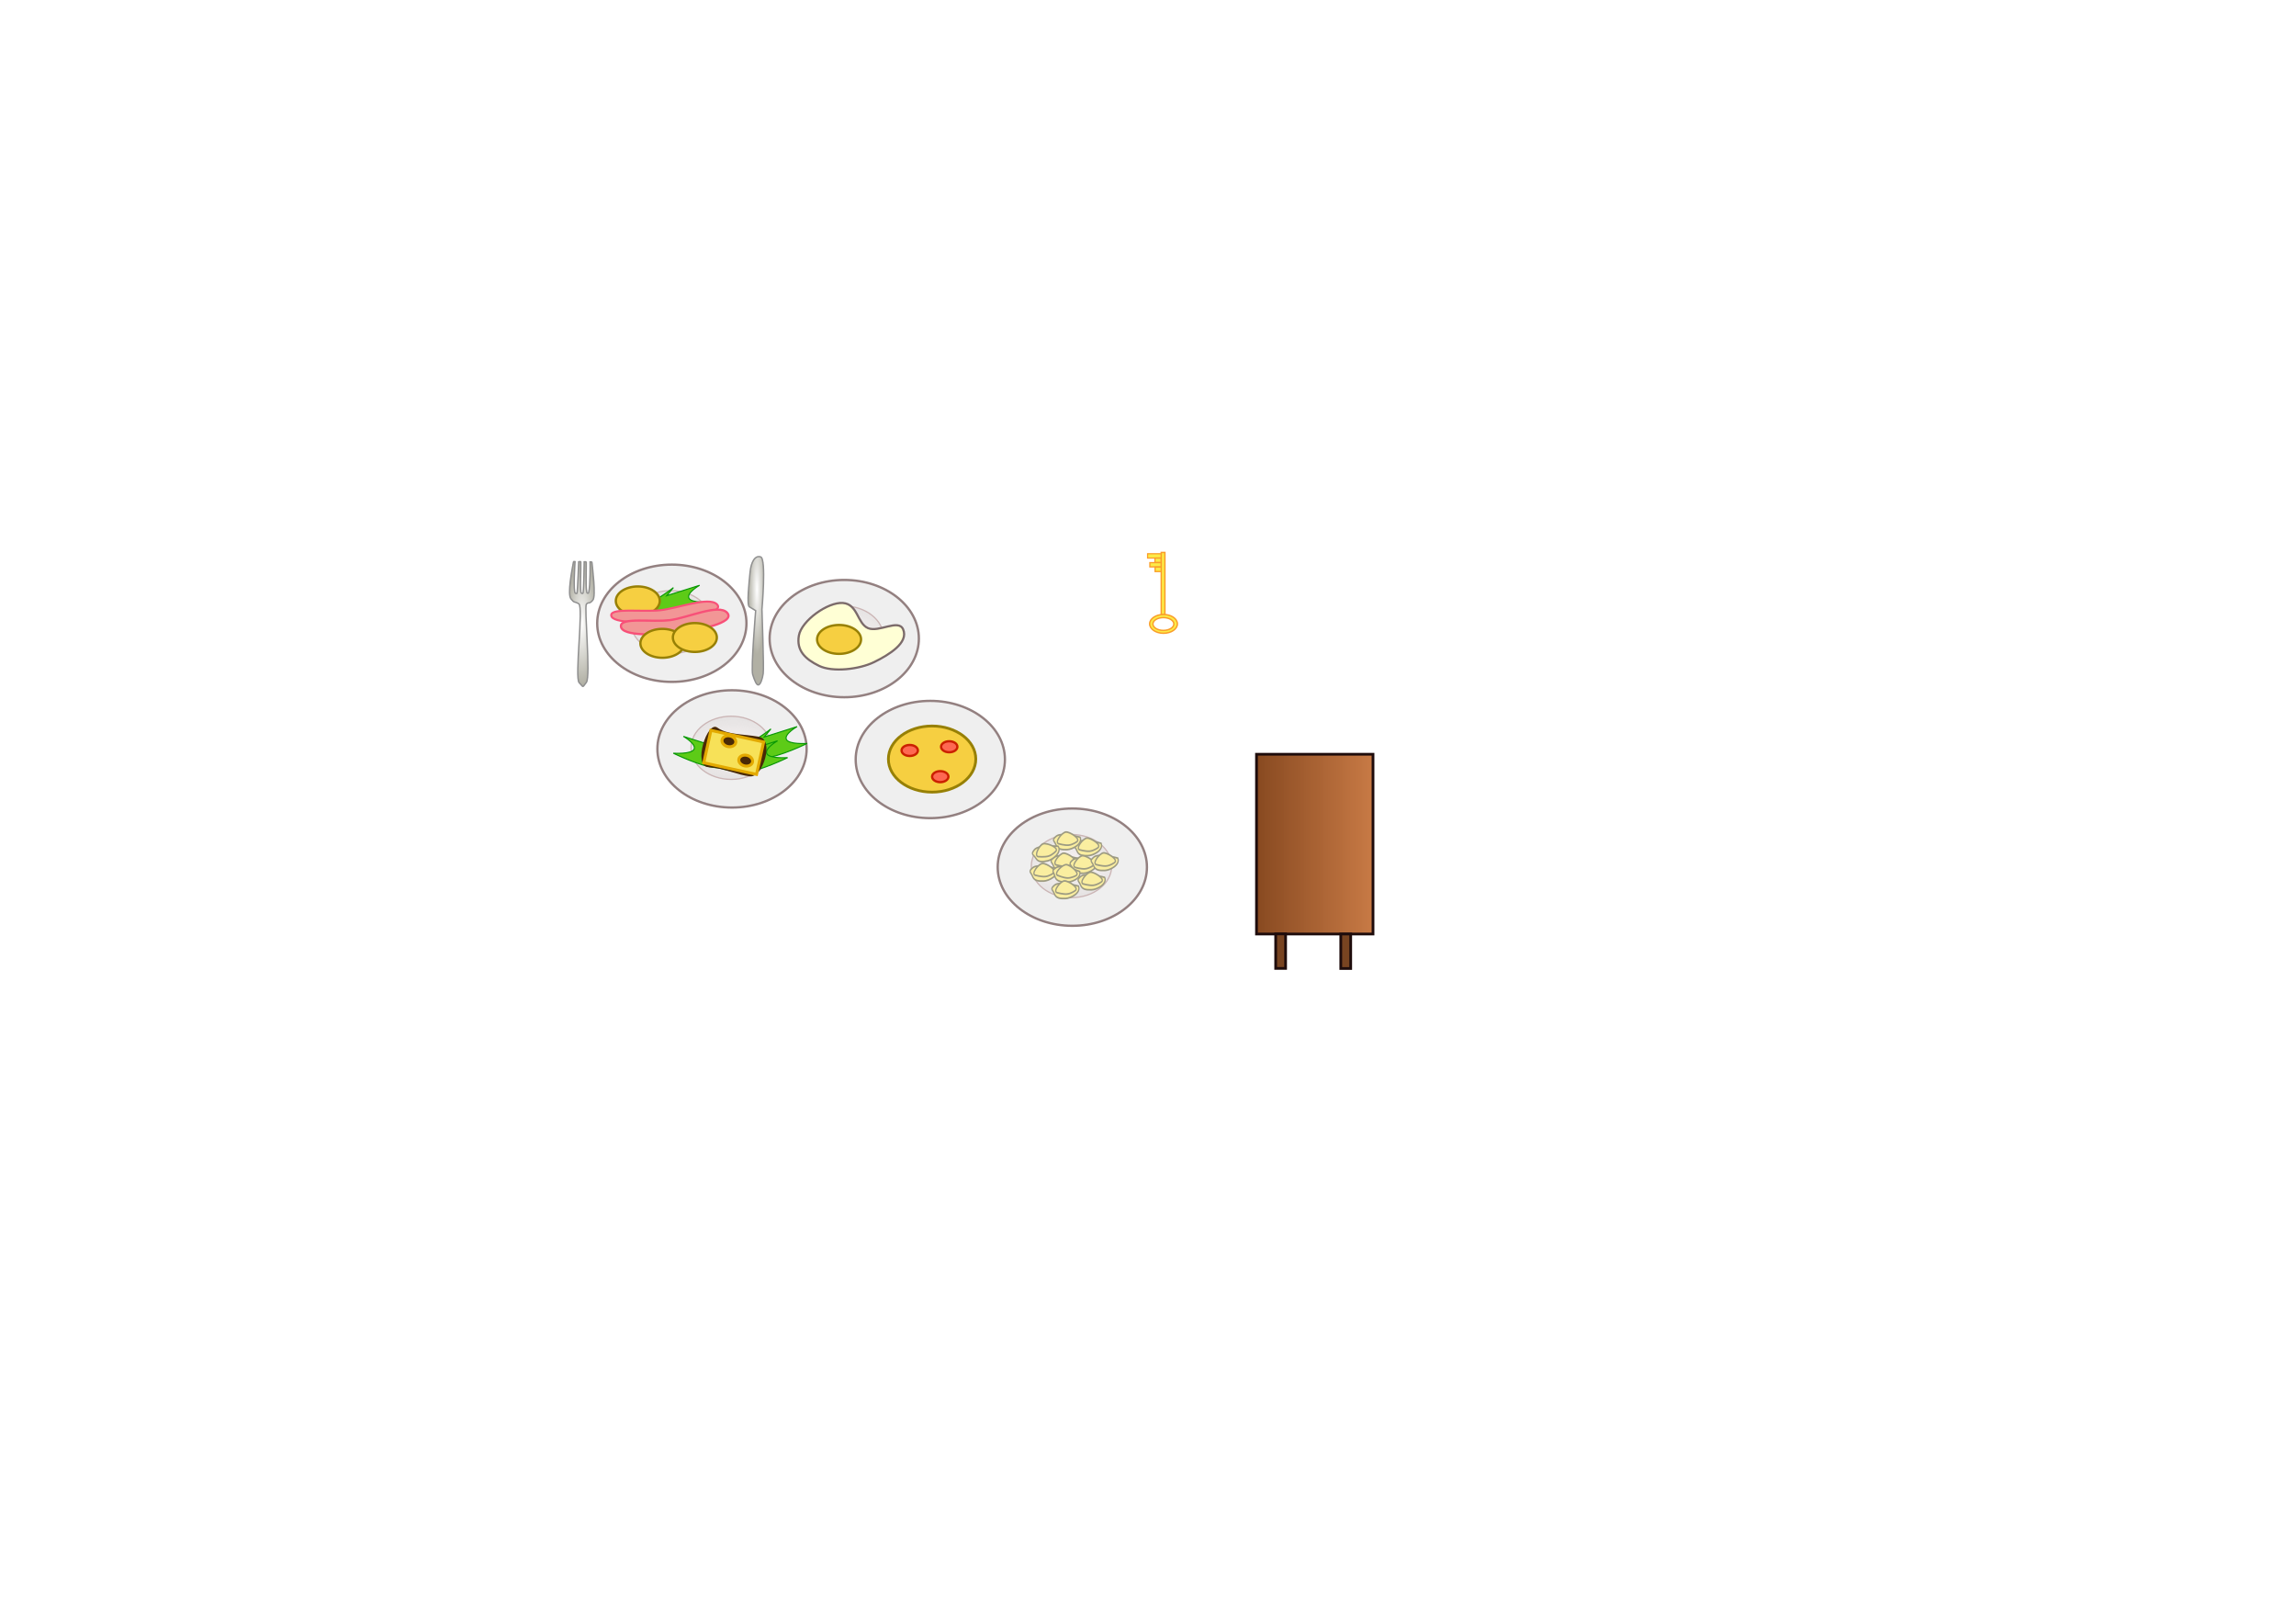
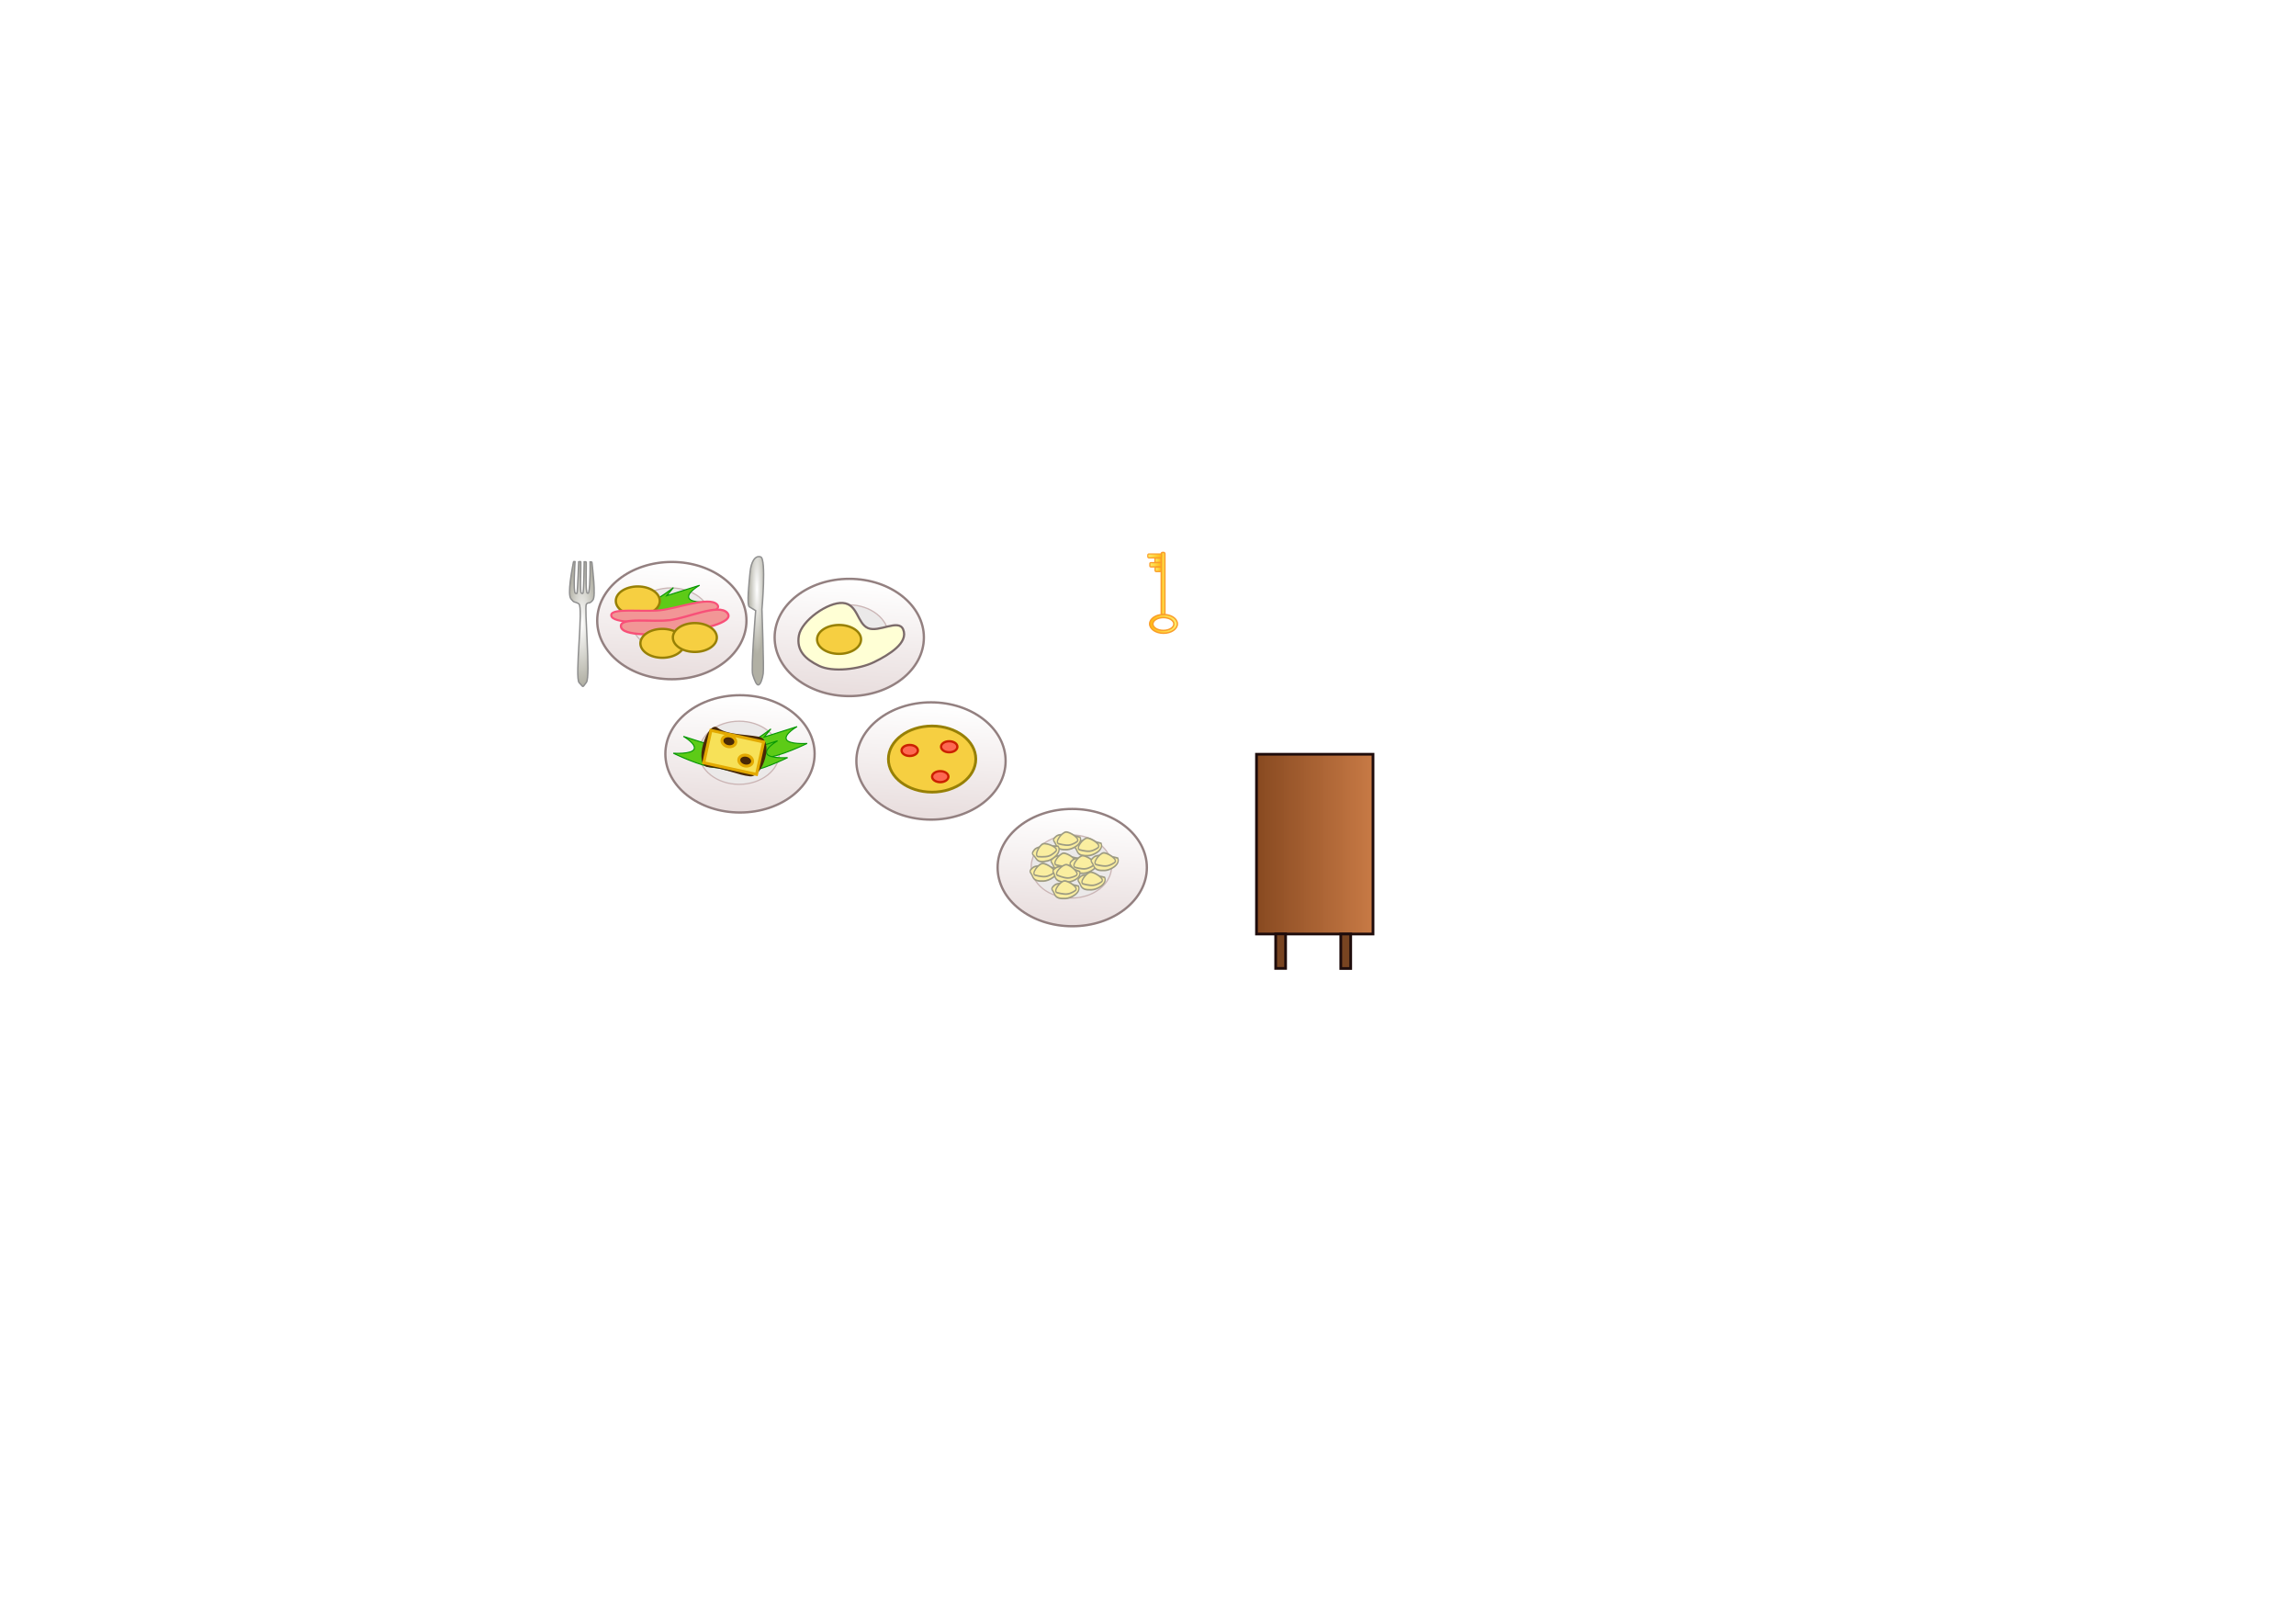
<svg xmlns="http://www.w3.org/2000/svg" xmlns:xlink="http://www.w3.org/1999/xlink" width="297mm" height="210mm" viewBox="0 0 297 210" id="svg5088" version="1.1">
  <defs id="defs5090">
+     <linearGradient id="linearGradient7060">
+       <stop style="stop-color:#ffb80e;stop-opacity:1" offset="0" id="stop7064" />
+       <stop style="stop-color:#fdf06f;stop-opacity:1" offset="1" id="stop7062" />
+     </linearGradient>
+     <linearGradient id="linearGradient7044">
+       <stop style="stop-color:#fdf06f;stop-opacity:1" offset="0" id="stop7048" />
+       <stop style="stop-color:#ffb80e;stop-opacity:1" offset="1" id="stop7046" />
+     </linearGradient>
+     <linearGradient id="linearGradient7036">
+       <stop style="stop-color:#fdf06f;stop-opacity:1" offset="0" id="stop7040" />
+       <stop style="stop-color:#ffb80e;stop-opacity:1" offset="1" id="stop7038" />
+     </linearGradient>
+     <linearGradient id="linearGradient7028">
+       <stop style="stop-color:#fdf06f;stop-opacity:1" offset="0" id="stop7032" />
+       <stop style="stop-color:#ffb80e;stop-opacity:1" offset="1" id="stop7030" />
+     </linearGradient>
+     <linearGradient id="linearGradient7020">
+       <stop style="stop-color:#fdf06f;stop-opacity:1" offset="0" id="stop7024" />
+       <stop style="stop-color:#ffb80e;stop-opacity:1" offset="1" id="stop7022" />
+     </linearGradient>
+     <linearGradient id="linearGradient6998">
+       <stop style="stop-color:#ffb80e;stop-opacity:1" offset="0" id="stop7000" />
+       <stop style="stop-color:#fdf06f;stop-opacity:1" offset="1" id="stop7002" />
+     </linearGradient>
+     <linearGradient id="linearGradient6888">
+       <stop style="stop-color:#e8dddd;stop-opacity:1" offset="0" id="stop6890" />
+       <stop style="stop-color:#ffffff;stop-opacity:1" offset="1" id="stop6892" />
+     </linearGradient>
    <linearGradient id="linearGradient6231-0">
      <stop id="stop6243" offset="0" style="stop-color:#ffffff;stop-opacity:1" />
      <stop id="stop6245" offset="1" style="stop-color:#b1b0a4;stop-opacity:1" />
    </linearGradient>
-     <linearGradient id="linearGradient5682">
-       <stop style="stop-color:#fffafa;stop-opacity:1" offset="0" id="stop5684" />
-       <stop style="stop-color:#aca9a9;stop-opacity:0" offset="1" id="stop5686" />
-     </linearGradient>
-     <radialGradient xlink:href="#linearGradient5682" id="radialGradient5690" cx="69.382" cy="80.467" fx="69.382" fy="80.467" r="5.277" gradientTransform="matrix(3.509726,-0.1077793,0.06013534,1.958248,-178.9677,-69.62925)" gradientUnits="userSpaceOnUse" />
-     <radialGradient xlink:href="#linearGradient5682" id="radialGradient5690-0" cx="69.382" cy="80.467" fx="69.382" fy="80.467" r="5.277" gradientTransform="matrix(3.509726,-0.1077793,0.06013534,1.958248,-178.9677,-69.62925)" gradientUnits="userSpaceOnUse" />
-     <radialGradient xlink:href="#linearGradient5682" id="radialGradient5690-0-4" cx="69.382" cy="80.467" fx="69.382" fy="80.467" r="5.277" gradientTransform="matrix(3.509726,-0.1077793,0.06013534,1.958248,-178.9677,-69.62925)" gradientUnits="userSpaceOnUse" />
-     <radialGradient xlink:href="#linearGradient5682" id="radialGradient5690-0-4-1" cx="69.382" cy="80.467" fx="69.382" fy="80.467" r="5.277" gradientTransform="matrix(3.509726,-0.1077793,0.06013534,1.958248,-178.9677,-69.62925)" gradientUnits="userSpaceOnUse" />
-     <radialGradient xlink:href="#linearGradient5682" id="radialGradient5690-0-4-1-1" cx="69.382" cy="80.467" fx="69.382" fy="80.467" r="5.277" gradientTransform="matrix(3.509726,-0.1077793,0.06013534,1.958248,-178.9677,-69.62925)" gradientUnits="userSpaceOnUse" />
    <radialGradient xlink:href="#linearGradient6231-0" id="radialGradient6239" cx="147.45" cy="102.476" fx="147.45" fy="102.476" r="1.928" gradientTransform="matrix(1,0,0,4.180123,-72.15493,-347.8254)" gradientUnits="userSpaceOnUse" />
    <radialGradient xlink:href="#linearGradient6231-0" id="radialGradient6257" cx="153.823" cy="101.698" fx="153.823" fy="101.698" r="1.096" gradientTransform="matrix(1,0,0,7.6522,-55.90382,-701.9745)" gradientUnits="userSpaceOnUse" />
    <linearGradient xlink:href="#linearGradient4408" id="linearGradient4325" gradientUnits="userSpaceOnUse" x1="190.398" y1="152.659" x2="201.454" y2="152.659" />
    <linearGradient id="linearGradient4408">
      <stop style="stop-color:#874920;stop-opacity:1" offset="0" id="stop4410" />
      <stop style="stop-color:#c77741;stop-opacity:0.976" offset="1" id="stop4412" />
    </linearGradient>
+     <linearGradient xlink:href="#linearGradient6888" id="linearGradient6896" gradientUnits="userSpaceOnUse" x1="69.947" y1="88.307" x2="70.821" y2="73.369" gradientTransform="translate(25.65658,-8.848278)" />
+     <linearGradient xlink:href="#linearGradient6888" id="linearGradient6942" gradientUnits="userSpaceOnUse" gradientTransform="translate(25.65658,-8.848278)" x1="69.947" y1="88.307" x2="70.821" y2="73.369" />
+     <linearGradient xlink:href="#linearGradient6888" id="linearGradient6960" gradientUnits="userSpaceOnUse" gradientTransform="translate(25.65658,-8.848278)" x1="69.947" y1="88.307" x2="70.821" y2="73.369" />
+     <linearGradient xlink:href="#linearGradient6888" id="linearGradient6978" gradientUnits="userSpaceOnUse" gradientTransform="translate(25.65658,-8.848278)" x1="69.947" y1="88.307" x2="70.821" y2="73.369" />
+     <linearGradient xlink:href="#linearGradient6888" id="linearGradient6996" gradientUnits="userSpaceOnUse" gradientTransform="translate(25.65658,-8.848278)" x1="69.947" y1="88.307" x2="70.821" y2="73.369" />
+     <linearGradient xlink:href="#linearGradient6998" id="linearGradient7004" x1="150.121" y1="75.48" x2="150.778" y2="75.48" gradientUnits="userSpaceOnUse" />
+     <linearGradient xlink:href="#linearGradient7020" id="linearGradient7012" x1="149.336" y1="73.633" x2="150.284" y2="73.633" gradientUnits="userSpaceOnUse" />
+     <linearGradient xlink:href="#linearGradient7028" id="linearGradient7014" x1="148.662" y1="73.044" x2="150.274" y2="73.044" gradientUnits="userSpaceOnUse" />
+     <linearGradient xlink:href="#linearGradient7036" id="linearGradient7016" x1="149.317" y1="72.467" x2="150.265" y2="72.467" gradientUnits="userSpaceOnUse" />
+     <linearGradient xlink:href="#linearGradient7044" id="linearGradient7018" x1="148.4" y1="71.898" x2="150.302" y2="71.898" gradientUnits="userSpaceOnUse" />
+     <linearGradient xlink:href="#linearGradient7060" id="linearGradient7058" x1="148.622" y1="80.688" x2="152.395" y2="80.688" gradientUnits="userSpaceOnUse" />
  </defs>
  <g id="layer1">
-     <g id="g5772" transform="translate(17.49777,0)">
-       <ellipse ry="7.584" rx="9.653" cy="80.608" cx="69.407" id="path5637" style="fill:#efefef;fill-opacity:1;stroke:#938080;stroke-width:0.3;stroke-miterlimit:4;stroke-dasharray:none;stroke-opacity:1" />
-       <ellipse ry="4.083" rx="5.197" cy="80.467" cx="69.3" id="path5637-1" style="fill:url(#radialGradient5690);fill-opacity:1;stroke:#cbb5b5;stroke-width:0.162;stroke-miterlimit:4;stroke-dasharray:none;stroke-opacity:1" />
+     <g id="g6905-4" transform="translate(43.63579,40.44928)">
+       <g id="g6902-4">
+         <ellipse style="fill:url(#linearGradient6942);fill-opacity:1;stroke:#938080;stroke-width:0.3;stroke-miterlimit:4;stroke-dasharray:none;stroke-opacity:1" id="path5637-7" cx="95.064" cy="71.76" rx="9.653" ry="7.584" />
+       </g>
+       <ellipse ry="4.083" rx="5.197" cy="71.618" cx="94.957" id="path5637-1-6" style="fill:#ebe9e9;fill-opacity:1;stroke:#cbb5b5;stroke-width:0.162;stroke-miterlimit:4;stroke-dasharray:none;stroke-opacity:1" />
    </g>
-     <g transform="translate(39.80019,1.983001)" id="g5772-9">
-       <ellipse ry="7.584" rx="9.653" cy="80.608" cx="69.407" id="path5637-2" style="fill:#efefef;fill-opacity:1;stroke:#938080;stroke-width:0.3;stroke-miterlimit:4;stroke-dasharray:none;stroke-opacity:1" />
-       <ellipse ry="4.083" rx="5.197" cy="80.467" cx="69.3" id="path5637-1-6" style="fill:url(#radialGradient5690-0);fill-opacity:1;stroke:#cbb5b5;stroke-width:0.162;stroke-miterlimit:4;stroke-dasharray:none;stroke-opacity:1" />
-     </g>
-     <g transform="translate(25.28327,16.25052)" id="g5772-9-0">
-       <ellipse ry="7.584" rx="9.653" cy="80.608" cx="69.407" id="path5637-2-4" style="fill:#efefef;fill-opacity:1;stroke:#938080;stroke-width:0.3;stroke-miterlimit:4;stroke-dasharray:none;stroke-opacity:1" />
-       <ellipse ry="4.083" rx="5.197" cy="80.467" cx="69.3" id="path5637-1-6-8" style="fill:url(#radialGradient5690-0-4);fill-opacity:1;stroke:#cbb5b5;stroke-width:0.162;stroke-miterlimit:4;stroke-dasharray:none;stroke-opacity:1" />
-     </g>
-     <g transform="translate(50.93309,17.62212)" id="g5772-9-0-1">
-       <ellipse ry="7.584" rx="9.653" cy="80.608" cx="69.407" id="path5637-2-4-5" style="fill:#efefef;fill-opacity:1;stroke:#938080;stroke-width:0.3;stroke-miterlimit:4;stroke-dasharray:none;stroke-opacity:1" />
-       <ellipse ry="4.083" rx="5.197" cy="80.467" cx="69.3" id="path5637-1-6-8-9" style="fill:url(#radialGradient5690-0-4-1);fill-opacity:1;stroke:#cbb5b5;stroke-width:0.162;stroke-miterlimit:4;stroke-dasharray:none;stroke-opacity:1" />
-     </g>
-     <g transform="translate(69.30317,31.54388)" id="g5772-9-0-1-1">
-       <ellipse ry="7.584" rx="9.653" cy="80.608" cx="69.407" id="path5637-2-4-5-1" style="fill:#efefef;fill-opacity:1;stroke:#938080;stroke-width:0.3;stroke-miterlimit:4;stroke-dasharray:none;stroke-opacity:1" />
-       <ellipse ry="4.083" rx="5.197" cy="80.467" cx="69.3" id="path5637-1-6-8-9-5" style="fill:url(#radialGradient5690-0-4-1-1);fill-opacity:1;stroke:#cbb5b5;stroke-width:0.162;stroke-miterlimit:4;stroke-dasharray:none;stroke-opacity:1" />
+     <g id="g6905" transform="translate(-8.158802,8.50354)">
+       <g id="g6902">
+         <ellipse style="fill:url(#linearGradient6896);fill-opacity:1;stroke:#938080;stroke-width:0.3;stroke-miterlimit:4;stroke-dasharray:none;stroke-opacity:1" id="path5637" cx="95.064" cy="71.76" rx="9.653" ry="7.584" />
+       </g>
+       <ellipse ry="4.083" rx="5.197" cy="71.618" cx="94.957" id="path5637-1" style="fill:#ebe9e9;fill-opacity:1;stroke:#cbb5b5;stroke-width:0.162;stroke-miterlimit:4;stroke-dasharray:none;stroke-opacity:1" />
    </g>
    <g id="g6124" transform="matrix(0.5868833,0,0,0.7554868,61.89662,19.88637)">
      <path id="path6122" d="m 126.749,121.948 c 0.373,0.766 1.259,0.834 2.442,0.804 1.183,-0.03 3.503,-0.97 2.873,-2.126 0,0 -4.155,-0.89 -5.257,-0.172 -1.102,0.718 -0.43,0.728 -0.058,1.494 z" style="fill:#faeea0;fill-opacity:1;fill-rule:evenodd;stroke:#9d9b82;stroke-width:0.282px;stroke-linecap:butt;stroke-linejoin:miter;stroke-opacity:1" />
      <path id="path6120" d="m 127.323,121.747 c -0.936,-0.258 0.769,-1.979 1.637,-2.011 0.868,-0.032 3.311,1.173 2.384,1.666 0,0 -0.878,0.517 -1.807,0.582 -0.87,0.061 -2.215,-0.237 -2.215,-0.237 z" style="fill:#faeea0;fill-opacity:1;fill-rule:evenodd;stroke:#9d9b82;stroke-width:0.282px;stroke-linecap:butt;stroke-linejoin:miter;stroke-opacity:1" />
    </g>
    <g id="g6124-9" transform="matrix(0.5868833,0,0,0.7554868,59.1788,21.21385)">
      <path id="path6122-7" d="m 126.749,121.948 c 0.373,0.766 1.259,0.834 2.442,0.804 1.183,-0.03 3.503,-0.97 2.873,-2.126 0,0 -4.155,-0.89 -5.257,-0.172 -1.102,0.718 -0.43,0.728 -0.058,1.494 z" style="fill:#faeea0;fill-opacity:1;fill-rule:evenodd;stroke:#9d9b82;stroke-width:0.282px;stroke-linecap:butt;stroke-linejoin:miter;stroke-opacity:1" />
      <path id="path6120-7" d="m 127.323,121.747 c -0.936,-0.258 0.769,-1.979 1.637,-2.011 0.868,-0.032 3.311,1.173 2.384,1.666 0,0 -0.878,0.517 -1.807,0.582 -0.87,0.061 -2.215,-0.237 -2.215,-0.237 z" style="fill:#faeea0;fill-opacity:1;fill-rule:evenodd;stroke:#9d9b82;stroke-width:0.282px;stroke-linecap:butt;stroke-linejoin:miter;stroke-opacity:1" />
    </g>
    <g id="g6124-6" transform="matrix(0.5868833,0,0,0.7554868,64.92803,17.93198)">
      <path id="path6122-73" d="m 126.749,121.948 c 0.373,0.766 1.259,0.834 2.442,0.804 1.183,-0.03 3.503,-0.97 2.873,-2.126 0,0 -4.155,-0.89 -5.257,-0.172 -1.102,0.718 -0.43,0.728 -0.058,1.494 z" style="fill:#faeea0;fill-opacity:1;fill-rule:evenodd;stroke:#9d9b82;stroke-width:0.282px;stroke-linecap:butt;stroke-linejoin:miter;stroke-opacity:1" />
      <path id="path6120-6" d="m 127.323,121.747 c -0.936,-0.258 0.769,-1.979 1.637,-2.011 0.868,-0.032 3.311,1.173 2.384,1.666 0,0 -0.878,0.517 -1.807,0.582 -0.87,0.061 -2.215,-0.237 -2.215,-0.237 z" style="fill:#faeea0;fill-opacity:1;fill-rule:evenodd;stroke:#9d9b82;stroke-width:0.282px;stroke-linecap:butt;stroke-linejoin:miter;stroke-opacity:1" />
    </g>
    <g id="g6124-5" transform="matrix(0.5868833,0,0,0.7554868,64.35347,20.21)">
      <path id="path6122-6" d="m 126.749,121.948 c 0.373,0.766 1.259,0.834 2.442,0.804 1.183,-0.03 3.503,-0.97 2.873,-2.126 0,0 -4.155,-0.89 -5.257,-0.172 -1.102,0.718 -0.43,0.728 -0.058,1.494 z" style="fill:#faeea0;fill-opacity:1;fill-rule:evenodd;stroke:#9d9b82;stroke-width:0.282px;stroke-linecap:butt;stroke-linejoin:miter;stroke-opacity:1" />
      <path id="path6120-3" d="m 127.323,121.747 c -0.936,-0.258 0.769,-1.979 1.637,-2.011 0.868,-0.032 3.311,1.173 2.384,1.666 0,0 -0.878,0.517 -1.807,0.582 -0.87,0.061 -2.215,-0.237 -2.215,-0.237 z" style="fill:#faeea0;fill-opacity:1;fill-rule:evenodd;stroke:#9d9b82;stroke-width:0.282px;stroke-linecap:butt;stroke-linejoin:miter;stroke-opacity:1" />
    </g>
    <g id="g6124-94" transform="matrix(0.5822661,0.07347199,-0.09457949,0.7495432,74.18281,12.60524)">
      <path id="path6122-8" d="m 126.749,121.948 c 0.373,0.766 1.259,0.834 2.442,0.804 1.183,-0.03 3.503,-0.97 2.873,-2.126 0,0 -4.155,-0.89 -5.257,-0.172 -1.102,0.718 -0.43,0.728 -0.058,1.494 z" style="fill:#faeea0;fill-opacity:1;fill-rule:evenodd;stroke:#9d9b82;stroke-width:0.282px;stroke-linecap:butt;stroke-linejoin:miter;stroke-opacity:1" />
      <path id="path6120-1" d="m 127.323,121.747 c -0.936,-0.258 0.769,-1.979 1.637,-2.011 0.868,-0.032 3.311,1.173 2.384,1.666 0,0 -0.878,0.517 -1.807,0.582 -0.87,0.061 -2.215,-0.237 -2.215,-0.237 z" style="fill:#faeea0;fill-opacity:1;fill-rule:evenodd;stroke:#9d9b82;stroke-width:0.282px;stroke-linecap:butt;stroke-linejoin:miter;stroke-opacity:1" />
    </g>
    <g id="g6124-2" transform="matrix(0.5868833,0,0,0.7554868,67.08101,19.84502)">
      <path id="path6122-9" d="m 126.749,121.948 c 0.373,0.766 1.259,0.834 2.442,0.804 1.183,-0.03 3.503,-0.97 2.873,-2.126 0,0 -4.155,-0.89 -5.257,-0.172 -1.102,0.718 -0.43,0.728 -0.058,1.494 z" style="fill:#faeea0;fill-opacity:1;fill-rule:evenodd;stroke:#9d9b82;stroke-width:0.282px;stroke-linecap:butt;stroke-linejoin:miter;stroke-opacity:1" />
      <path id="path6120-39" d="m 127.323,121.747 c -0.936,-0.258 0.769,-1.979 1.637,-2.011 0.868,-0.032 3.311,1.173 2.384,1.666 0,0 -0.878,0.517 -1.807,0.582 -0.87,0.061 -2.215,-0.237 -2.215,-0.237 z" style="fill:#faeea0;fill-opacity:1;fill-rule:evenodd;stroke:#9d9b82;stroke-width:0.282px;stroke-linecap:butt;stroke-linejoin:miter;stroke-opacity:1" />
    </g>
    <g id="g6124-0" transform="matrix(0.5868833,0,0,0.7554868,62.2106,17.14783)">
      <path id="path6122-88" d="m 126.749,121.948 c 0.373,0.766 1.259,0.834 2.442,0.804 1.183,-0.03 3.503,-0.97 2.873,-2.126 0,0 -4.155,-0.89 -5.257,-0.172 -1.102,0.718 -0.43,0.728 -0.058,1.494 z" style="fill:#faeea0;fill-opacity:1;fill-rule:evenodd;stroke:#9d9b82;stroke-width:0.282px;stroke-linecap:butt;stroke-linejoin:miter;stroke-opacity:1" />
      <path id="path6120-5" d="m 127.323,121.747 c -0.936,-0.258 0.769,-1.979 1.637,-2.011 0.868,-0.032 3.311,1.173 2.384,1.666 0,0 -0.878,0.517 -1.807,0.582 -0.87,0.061 -2.215,-0.237 -2.215,-0.237 z" style="fill:#faeea0;fill-opacity:1;fill-rule:evenodd;stroke:#9d9b82;stroke-width:0.282px;stroke-linecap:butt;stroke-linejoin:miter;stroke-opacity:1" />
    </g>
    <g id="g6124-09" transform="matrix(0.5770122,-0.1071864,0.1379796,0.7427799,44.02869,34.00919)">
      <path id="path6122-63" d="m 126.749,121.948 c 0.373,0.766 1.259,0.834 2.442,0.804 1.183,-0.03 3.503,-0.97 2.873,-2.126 0,0 -4.155,-0.89 -5.257,-0.172 -1.102,0.718 -0.43,0.728 -0.058,1.494 z" style="fill:#faeea0;fill-opacity:1;fill-rule:evenodd;stroke:#9d9b82;stroke-width:0.282px;stroke-linecap:butt;stroke-linejoin:miter;stroke-opacity:1" />
      <path id="path6120-8" d="m 127.323,121.747 c -0.936,-0.258 0.769,-1.979 1.637,-2.011 0.868,-0.032 3.311,1.173 2.384,1.666 0,0 -0.878,0.517 -1.807,0.582 -0.87,0.061 -2.215,-0.237 -2.215,-0.237 z" style="fill:#faeea0;fill-opacity:1;fill-rule:evenodd;stroke:#9d9b82;stroke-width:0.282px;stroke-linecap:butt;stroke-linejoin:miter;stroke-opacity:1" />
    </g>
    <g id="g6124-56" transform="matrix(0.5868833,0,0,0.7554868,62.00102,23.47163)">
      <path id="path6122-1" d="m 126.749,121.948 c 0.373,0.766 1.259,0.834 2.442,0.804 1.183,-0.03 3.503,-0.97 2.873,-2.126 0,0 -4.155,-0.89 -5.257,-0.172 -1.102,0.718 -0.43,0.728 -0.058,1.494 z" style="fill:#faeea0;fill-opacity:1;fill-rule:evenodd;stroke:#9d9b82;stroke-width:0.282px;stroke-linecap:butt;stroke-linejoin:miter;stroke-opacity:1" />
      <path id="path6120-15" d="m 127.323,121.747 c -0.936,-0.258 0.769,-1.979 1.637,-2.011 0.868,-0.032 3.311,1.173 2.384,1.666 0,0 -0.878,0.517 -1.807,0.582 -0.87,0.061 -2.215,-0.237 -2.215,-0.237 z" style="fill:#faeea0;fill-opacity:1;fill-rule:evenodd;stroke:#9d9b82;stroke-width:0.282px;stroke-linecap:butt;stroke-linejoin:miter;stroke-opacity:1" />
    </g>
    <g id="g6124-98" transform="matrix(0.5868833,0,0,0.7554868,65.38768,22.34274)">
      <path id="path6122-4" d="m 126.749,121.948 c 0.373,0.766 1.259,0.834 2.442,0.804 1.183,-0.03 3.503,-0.97 2.873,-2.126 0,0 -4.155,-0.89 -5.257,-0.172 -1.102,0.718 -0.43,0.728 -0.058,1.494 z" style="fill:#faeea0;fill-opacity:1;fill-rule:evenodd;stroke:#9d9b82;stroke-width:0.282px;stroke-linecap:butt;stroke-linejoin:miter;stroke-opacity:1" />
      <path id="path6120-81" d="m 127.323,121.747 c -0.936,-0.258 0.769,-1.979 1.637,-2.011 0.868,-0.032 3.311,1.173 2.384,1.666 0,0 -0.878,0.517 -1.807,0.582 -0.87,0.061 -2.215,-0.237 -2.215,-0.237 z" style="fill:#faeea0;fill-opacity:1;fill-rule:evenodd;stroke:#9d9b82;stroke-width:0.282px;stroke-linecap:butt;stroke-linejoin:miter;stroke-opacity:1" />
    </g>
+     <g id="g6905-7" transform="translate(25.36467,26.65975)">
+       <g id="g6902-5">
+         <ellipse style="fill:url(#linearGradient6960);fill-opacity:1;stroke:#938080;stroke-width:0.3;stroke-miterlimit:4;stroke-dasharray:none;stroke-opacity:1" id="path5637-9" cx="95.064" cy="71.76" rx="9.653" ry="7.584" />
+       </g>
+       <ellipse ry="4.083" rx="5.197" cy="71.618" cx="94.957" id="path5637-1-62" style="fill:#ebe9e9;fill-opacity:1;stroke:#cbb5b5;stroke-width:0.162;stroke-miterlimit:4;stroke-dasharray:none;stroke-opacity:1" />
+     </g>
+     <g id="g6905-8" transform="translate(0.658434,25.74045)">
+       <g id="g6902-57">
+         <ellipse style="fill:url(#linearGradient6978);fill-opacity:1;stroke:#938080;stroke-width:0.3;stroke-miterlimit:4;stroke-dasharray:none;stroke-opacity:1" id="path5637-4" cx="95.064" cy="71.76" rx="9.653" ry="7.584" />
+       </g>
+       <ellipse ry="4.083" rx="5.197" cy="71.618" cx="94.957" id="path5637-1-1" style="fill:#ebe9e9;fill-opacity:1;stroke:#cbb5b5;stroke-width:0.162;stroke-miterlimit:4;stroke-dasharray:none;stroke-opacity:1" />
+     </g>
+     <g id="g6905-9" transform="translate(14.7927,10.68689)">
+       <g id="g6902-7">
+         <ellipse style="fill:url(#linearGradient6996);fill-opacity:1;stroke:#938080;stroke-width:0.3;stroke-miterlimit:4;stroke-dasharray:none;stroke-opacity:1" id="path5637-5" cx="95.064" cy="71.76" rx="9.653" ry="7.584" />
+       </g>
+       <ellipse ry="4.083" rx="5.197" cy="71.618" cx="94.957" id="path5637-1-3" style="fill:#ebe9e9;fill-opacity:1;stroke:#cbb5b5;stroke-width:0.162;stroke-miterlimit:4;stroke-dasharray:none;stroke-opacity:1" />
+     </g>
  </g>
  <g id="layer2">
    <path style="fill:#5dcb17;fill-opacity:1;fill-rule:evenodd;stroke:#089705;stroke-width:0.14px;stroke-linecap:butt;stroke-linejoin:miter;stroke-opacity:1" d="m 80.685,78.47 c 0,0 3.608,1.369 5.558,1.274 1.95,-0.095 5.558,-1.873 5.558,-1.873 0,0 -2.392,0.165 -2.692,-0.525 -0.301,-0.689 1.39,-1.649 1.39,-1.649 l -4.256,1.349 0.869,-1.049 c 0,0 -1.9,1.485 -3.056,1.917 -1.05,0.392 -3.371,0.556 -3.371,0.556 z" id="path5732" />
    <ellipse style="fill:#f6cf41;fill-opacity:1;stroke:#978005;stroke-width:0.3;stroke-miterlimit:4;stroke-dasharray:none;stroke-opacity:1" id="path5734-4" cx="82.502" cy="77.716" rx="2.844" ry="1.869" />
    <path style="fill:#f29696;fill-opacity:1;fill-rule:evenodd;stroke:#f85078;stroke-width:0.262;stroke-linecap:butt;stroke-linejoin:miter;stroke-miterlimit:4;stroke-dasharray:none;stroke-opacity:1" d="m 79.065,79.571 c 0.026,1.153 4.953,0.94 7.45,0.686 2.498,-0.253 7.308,-1.035 6.224,-2.102 -1.055,-1.039 -5.065,0.527 -7.356,0.772 -2.291,0.245 -6.341,-0.338 -6.319,0.643 z" id="path5712" />
    <g id="g5823" transform="translate(19.15659,-19.39459)">
      <path id="path5821" d="m 84.181,101.605 c 0.336,-1.933 3.746,-4.368 5.688,-4.225 1.942,0.142 1.852,2.642 3.25,3.25 1.398,0.609 3.952,-1.232 4.55,0.163 0.742,1.728 -1.822,3.283 -3.738,4.225 -1.915,0.943 -5.378,1.36 -7.15,0.488 -1.773,-0.872 -2.936,-1.967 -2.6,-3.9 z" style="fill:#ffffd5;fill-opacity:1;fill-rule:evenodd;stroke:#7b6a6a;stroke-width:0.282px;stroke-linecap:butt;stroke-linejoin:miter;stroke-opacity:1" />
      <ellipse ry="1.869" rx="2.844" cy="102.093" cx="89.381" id="path5734-6" style="fill:#f6cf41;fill-opacity:1;stroke:#978005;stroke-width:0.3;stroke-miterlimit:4;stroke-dasharray:none;stroke-opacity:1" />
    </g>
    <path style="fill:#5dcb17;fill-opacity:1;fill-rule:evenodd;stroke:#089705;stroke-width:0.14px;stroke-linecap:butt;stroke-linejoin:miter;stroke-opacity:1" d="m 93.294,96.748 c 0,0 3.608,1.369 5.558,1.274 1.95,-0.095 5.558,-1.873 5.558,-1.873 0,0 -2.392,0.165 -2.692,-0.525 -0.301,-0.689 1.39,-1.649 1.39,-1.649 l -4.256,1.349 0.869,-1.049 c 0,0 -1.9,1.485 -3.056,1.917 -1.05,0.392 -3.371,0.556 -3.371,0.556 z" id="path5732-1" />
    <path style="fill:#5dcb17;fill-opacity:1;fill-rule:evenodd;stroke:#089705;stroke-width:0.14px;stroke-linecap:butt;stroke-linejoin:miter;stroke-opacity:1" d="m 90.766,98.587 c 0,0 3.608,1.369 5.558,1.274 1.95,-0.095 5.558,-1.873 5.558,-1.873 0,0 -2.392,0.165 -2.692,-0.525 -0.301,-0.689 1.39,-1.649 1.39,-1.649 l -4.256,1.349 0.869,-1.049 c 0,0 -1.9,1.485 -3.056,1.917 -1.05,0.392 -3.371,0.556 -3.371,0.556 z" id="path5732-1-7" />
    <path style="fill:#5dcb17;fill-opacity:1;fill-rule:evenodd;stroke:#089705;stroke-width:0.14px;stroke-linecap:butt;stroke-linejoin:miter;stroke-opacity:1" d="m 98.212,98.012 c 0,0 -3.608,1.369 -5.558,1.274 -1.95,-0.095 -5.558,-1.873 -5.558,-1.873 0,0 2.392,0.165 2.692,-0.525 0.301,-0.689 -1.39,-1.649 -1.39,-1.649 l 4.256,1.349 -0.869,-1.049 c 0,0 1.9,1.485 3.056,1.917 1.05,0.392 3.371,0.556 3.371,0.556 z" id="path5732-1-2" />
    <path style="fill:#492906;fill-opacity:1;stroke:none;stroke-width:0.346;stroke-miterlimit:4;stroke-dasharray:none;stroke-opacity:1" d="m 92.785,94.101 c 1.302,0.943 3.331,0.819 5.379,1.184 2.048,0.364 0.517,5.29 -1.128,5.127 -1.645,-0.163 -3.28,-1.052 -5.379,-1.184 -2.099,-0.131 -0.174,-6.07 1.128,-5.127 z" id="rect5863" />
    <path style="fill:#f7e158;fill-opacity:1;stroke:#e3a900;stroke-width:0.385;stroke-miterlimit:4;stroke-dasharray:none;stroke-opacity:1" d="m 91.962,94.46 -0.923,4.195 6.822,1.501 0.923,-4.195 -6.822,-1.501 z m 2.475,0.729 a 0.903,0.699 12.408 0 1 0.731,0.876 0.903,0.699 12.408 0 1 -1.032,0.489 0.903,0.699 12.408 0 1 -0.732,-0.877 0.903,0.699 12.408 0 1 1.032,-0.488 z m 2.172,2.501 a 0.903,0.699 12.408 0 1 0.732,0.877 0.903,0.699 12.408 0 1 -1.032,0.489 0.903,0.699 12.408 0 1 -0.731,-0.877 0.903,0.699 12.408 0 1 1.031,-0.489 z" id="rect5865" />
    <path style="fill:#f29696;fill-opacity:1;fill-rule:evenodd;stroke:#f85078;stroke-width:0.288;stroke-linecap:butt;stroke-linejoin:miter;stroke-miterlimit:4;stroke-dasharray:none;stroke-opacity:1" d="m 80.317,80.978 c 0.026,1.39 4.984,1.134 7.498,0.828 2.514,-0.306 7.355,-1.249 6.264,-2.536 -1.062,-1.254 -5.097,0.636 -7.403,0.932 -2.306,0.296 -6.381,-0.408 -6.359,0.776 z" id="path5712-6" />
    <ellipse style="fill:#f6cf41;fill-opacity:1;stroke:#978005;stroke-width:0.3;stroke-miterlimit:4;stroke-dasharray:none;stroke-opacity:1" id="path5734-9" cx="85.682" cy="83.205" rx="2.844" ry="1.869" />
    <ellipse style="fill:#f6cf41;fill-opacity:1;stroke:#978005;stroke-width:0.3;stroke-miterlimit:4;stroke-dasharray:none;stroke-opacity:1" id="path5734" cx="89.884" cy="82.45" rx="2.844" ry="1.869" />
    <ellipse style="fill:#f6cf41;fill-opacity:1;stroke:#978005;stroke-width:0.358;stroke-miterlimit:4;stroke-dasharray:none;stroke-opacity:1" id="path5734-49" cx="120.57" cy="98.173" rx="5.653" ry="4.276" />
    <ellipse style="fill:#fe6852;fill-opacity:1;stroke:#cb2000;stroke-width:0.301;stroke-miterlimit:4;stroke-dasharray:none;stroke-opacity:1" id="path6063" cx="122.787" cy="96.581" rx="1.056" ry="0.712" />
    <ellipse style="fill:#fe6852;fill-opacity:1;stroke:#cb2000;stroke-width:0.301;stroke-miterlimit:4;stroke-dasharray:none;stroke-opacity:1" id="path6063-0" cx="121.628" cy="100.448" rx="1.056" ry="0.712" />
    <ellipse style="fill:#fe6852;fill-opacity:1;stroke:#cb2000;stroke-width:0.301;stroke-miterlimit:4;stroke-dasharray:none;stroke-opacity:1" id="path6063-9" cx="117.677" cy="97.061" rx="1.056" ry="0.712" />
    <path style="fill:url(#radialGradient6239);fill-opacity:1;fill-rule:evenodd;stroke:#8f8f8f;stroke-width:0.182;stroke-linecap:butt;stroke-linejoin:miter;stroke-miterlimit:4;stroke-dasharray:none;stroke-opacity:1" d="m 74.184,72.658 c -0.172,0.957 -0.818,4.179 -0.329,4.791 0.489,0.611 0.375,0.266 1.013,0.64 0.638,0.374 -0.562,9.599 0.052,10.209 0.615,0.61 0.353,0.699 0.932,-0.048 0.579,-0.746 -0.305,-9.762 0.005,-10.116 0.31,-0.354 0.325,0.087 0.829,-0.514 0.438,-0.522 -0.061,-4.236 -0.115,-4.886 -0.007,-0.084 -0.243,-0.064 -0.243,-0.064 0,0 0.048,3.079 -0.179,3.958 -0.038,0.148 -0.118,0.08 -0.164,0.085 -0.28,0.027 -0.112,-3.532 -0.148,-3.988 -0.008,-0.102 -0.269,-0.066 -0.269,-0.066 0,0 -0.046,3.385 -0.136,4.004 -0.022,0.149 -0.156,0.076 -0.217,0.069 -0.234,-0.028 -0.041,-3.341 -0.085,-4.053 -0.006,-0.091 -0.276,-0.024 -0.276,-0.024 0,0 -0.118,3.534 -0.216,4.049 -0.024,0.124 -0.163,0.025 -0.205,0.021 -0.319,-0.028 -0.049,-4.085 -0.049,-4.085 0,0 -0.189,-0.046 -0.201,0.02 z" id="path6229" />
    <path style="fill:url(#radialGradient6257);fill-opacity:1;fill-rule:evenodd;stroke:#8f8f8f;stroke-width:0.182;stroke-linecap:butt;stroke-linejoin:miter;stroke-miterlimit:4;stroke-dasharray:none;stroke-opacity:1" d="m 97.75,78.975 c 0,0 -0.628,7.487 -0.385,8.268 0.243,0.782 0.509,1.44 0.774,1.334 0.255,-0.102 0.472,-0.739 0.585,-1.453 0.113,-0.714 -0.162,-8.312 -0.162,-8.312 0,0 0.586,-6.538 -0.163,-6.785 -0.748,-0.247 -1.25,0.683 -1.374,1.985 -0.124,1.302 -0.455,4.255 -0.088,4.475 z" id="path6247" />
-     <rect style="fill:#fceb46;fill-opacity:1;stroke:#fa9d2a;stroke-width:0.182;stroke-miterlimit:4;stroke-dasharray:none;stroke-opacity:1" id="rect6809" width="0.475" height="8.059" x="150.212" y="71.451" />
-     <rect style="fill:#fceb46;fill-opacity:1;stroke:#fa9d2a;stroke-width:0.153;stroke-miterlimit:4;stroke-dasharray:none;stroke-opacity:1" id="rect6811" width="1.749" height="0.561" x="148.448" y="71.617" />
-     <rect style="fill:#fceb46;fill-opacity:1;stroke:#fa9d2a;stroke-width:0.161;stroke-miterlimit:4;stroke-dasharray:none;stroke-opacity:1" id="rect6813" width="0.787" height="0.579" x="149.398" y="72.177" />
-     <rect style="fill:#fceb46;fill-opacity:1;stroke:#fa9d2a;stroke-width:0.161;stroke-miterlimit:4;stroke-dasharray:none;stroke-opacity:1" id="rect6815" width="1.451" height="0.553" x="148.742" y="72.767" />
-     <rect style="fill:#fceb46;fill-opacity:1;stroke:#fa9d2a;stroke-width:0.161;stroke-miterlimit:4;stroke-dasharray:none;stroke-opacity:1" id="rect6813-3" width="0.787" height="0.579" x="149.417" y="73.343" />
-     <path style="fill:#fceb46;fill-opacity:1;stroke:#fa9d2a;stroke-width:0.182;stroke-miterlimit:4;stroke-dasharray:none;stroke-opacity:1" d="m 150.508,79.471 a 1.796,1.217 0 0 0 -1.796,1.217 1.796,1.217 0 0 0 1.796,1.217 1.796,1.217 0 0 0 1.795,-1.217 1.796,1.217 0 0 0 -1.795,-1.217 z m -0.017,0.406 a 1.354,0.827 0 0 1 1.354,0.827 1.354,0.827 0 0 1 -1.354,0.827 1.354,0.827 0 0 1 -1.354,-0.827 1.354,0.827 0 0 1 1.354,-0.827 z" id="path6832" />
+     <rect style="fill:url(#linearGradient7004);fill-opacity:1;stroke:#fa9d2a;stroke-width:0.182;stroke-miterlimit:4;stroke-dasharray:none;stroke-opacity:1" id="rect6809" width="0.475" height="8.059" x="150.212" y="71.451" ry="0.163" />
+     <rect style="fill:url(#linearGradient7018);fill-opacity:1.0;stroke:#fa9d2a;stroke-width:0.146;stroke-miterlimit:4;stroke-dasharray:none;stroke-opacity:1" id="rect6811" width="1.755" height="0.511" x="148.474" y="71.643" ry="0.144" />
+     <rect style="fill:url(#linearGradient7016);fill-opacity:1.0;stroke:#fa9d2a;stroke-width:0.161;stroke-miterlimit:4;stroke-dasharray:none;stroke-opacity:1" id="rect6813" width="0.787" height="0.579" x="149.398" y="72.177" />
+     <rect style="fill:url(#linearGradient7014);fill-opacity:1.0;stroke:#fa9d2a;stroke-width:0.161;stroke-miterlimit:4;stroke-dasharray:none;stroke-opacity:1" id="rect6815" width="1.451" height="0.553" x="148.742" y="72.767" ry="0.101" />
+     <rect style="fill:url(#linearGradient7012);fill-opacity:1.0;stroke:#fa9d2a;stroke-width:0.161;stroke-miterlimit:4;stroke-dasharray:none;stroke-opacity:1" id="rect6813-3" width="0.787" height="0.579" x="149.417" y="73.343" ry="0.129" />
+     <path style="fill:url(#linearGradient7058);fill-opacity:1.0;stroke:#fa9d2a;stroke-width:0.182;stroke-miterlimit:4;stroke-dasharray:none;stroke-opacity:1" d="m 150.508,79.471 a 1.796,1.217 0 0 0 -1.796,1.217 1.796,1.217 0 0 0 1.796,1.217 1.796,1.217 0 0 0 1.795,-1.217 1.796,1.217 0 0 0 -1.795,-1.217 z m -0.017,0.406 a 1.354,0.827 0 0 1 1.354,0.827 1.354,0.827 0 0 1 -1.354,0.827 1.354,0.827 0 0 1 -1.354,-0.827 1.354,0.827 0 0 1 1.354,-0.827 z" id="path6832" />
    <g id="g4416-19" transform="matrix(1.395074,0,0,1.385844,-103.2607,-102.3856)">
      <rect y="144.27" x="190.525" height="16.777" width="10.802" id="rect4374-4" style="fill:url(#linearGradient4325);fill-opacity:1;stroke:#1e0c0c;stroke-width:0.254;stroke-miterlimit:4;stroke-dasharray:none;stroke-opacity:1" />
      <rect y="161.047" x="198.339" height="3.218" width="0.919" id="rect4376-6-78" style="fill:#784421;stroke:#1e0c0c;stroke-width:0.254;stroke-miterlimit:4;stroke-dasharray:none;stroke-opacity:1" />
      <rect y="161.037" x="192.303" height="3.218" width="0.919" id="rect4376-6-0-4" style="fill:#784421;stroke:#1e0c0c;stroke-width:0.254;stroke-miterlimit:4;stroke-dasharray:none;stroke-opacity:1" />
    </g>
  </g>
</svg>
